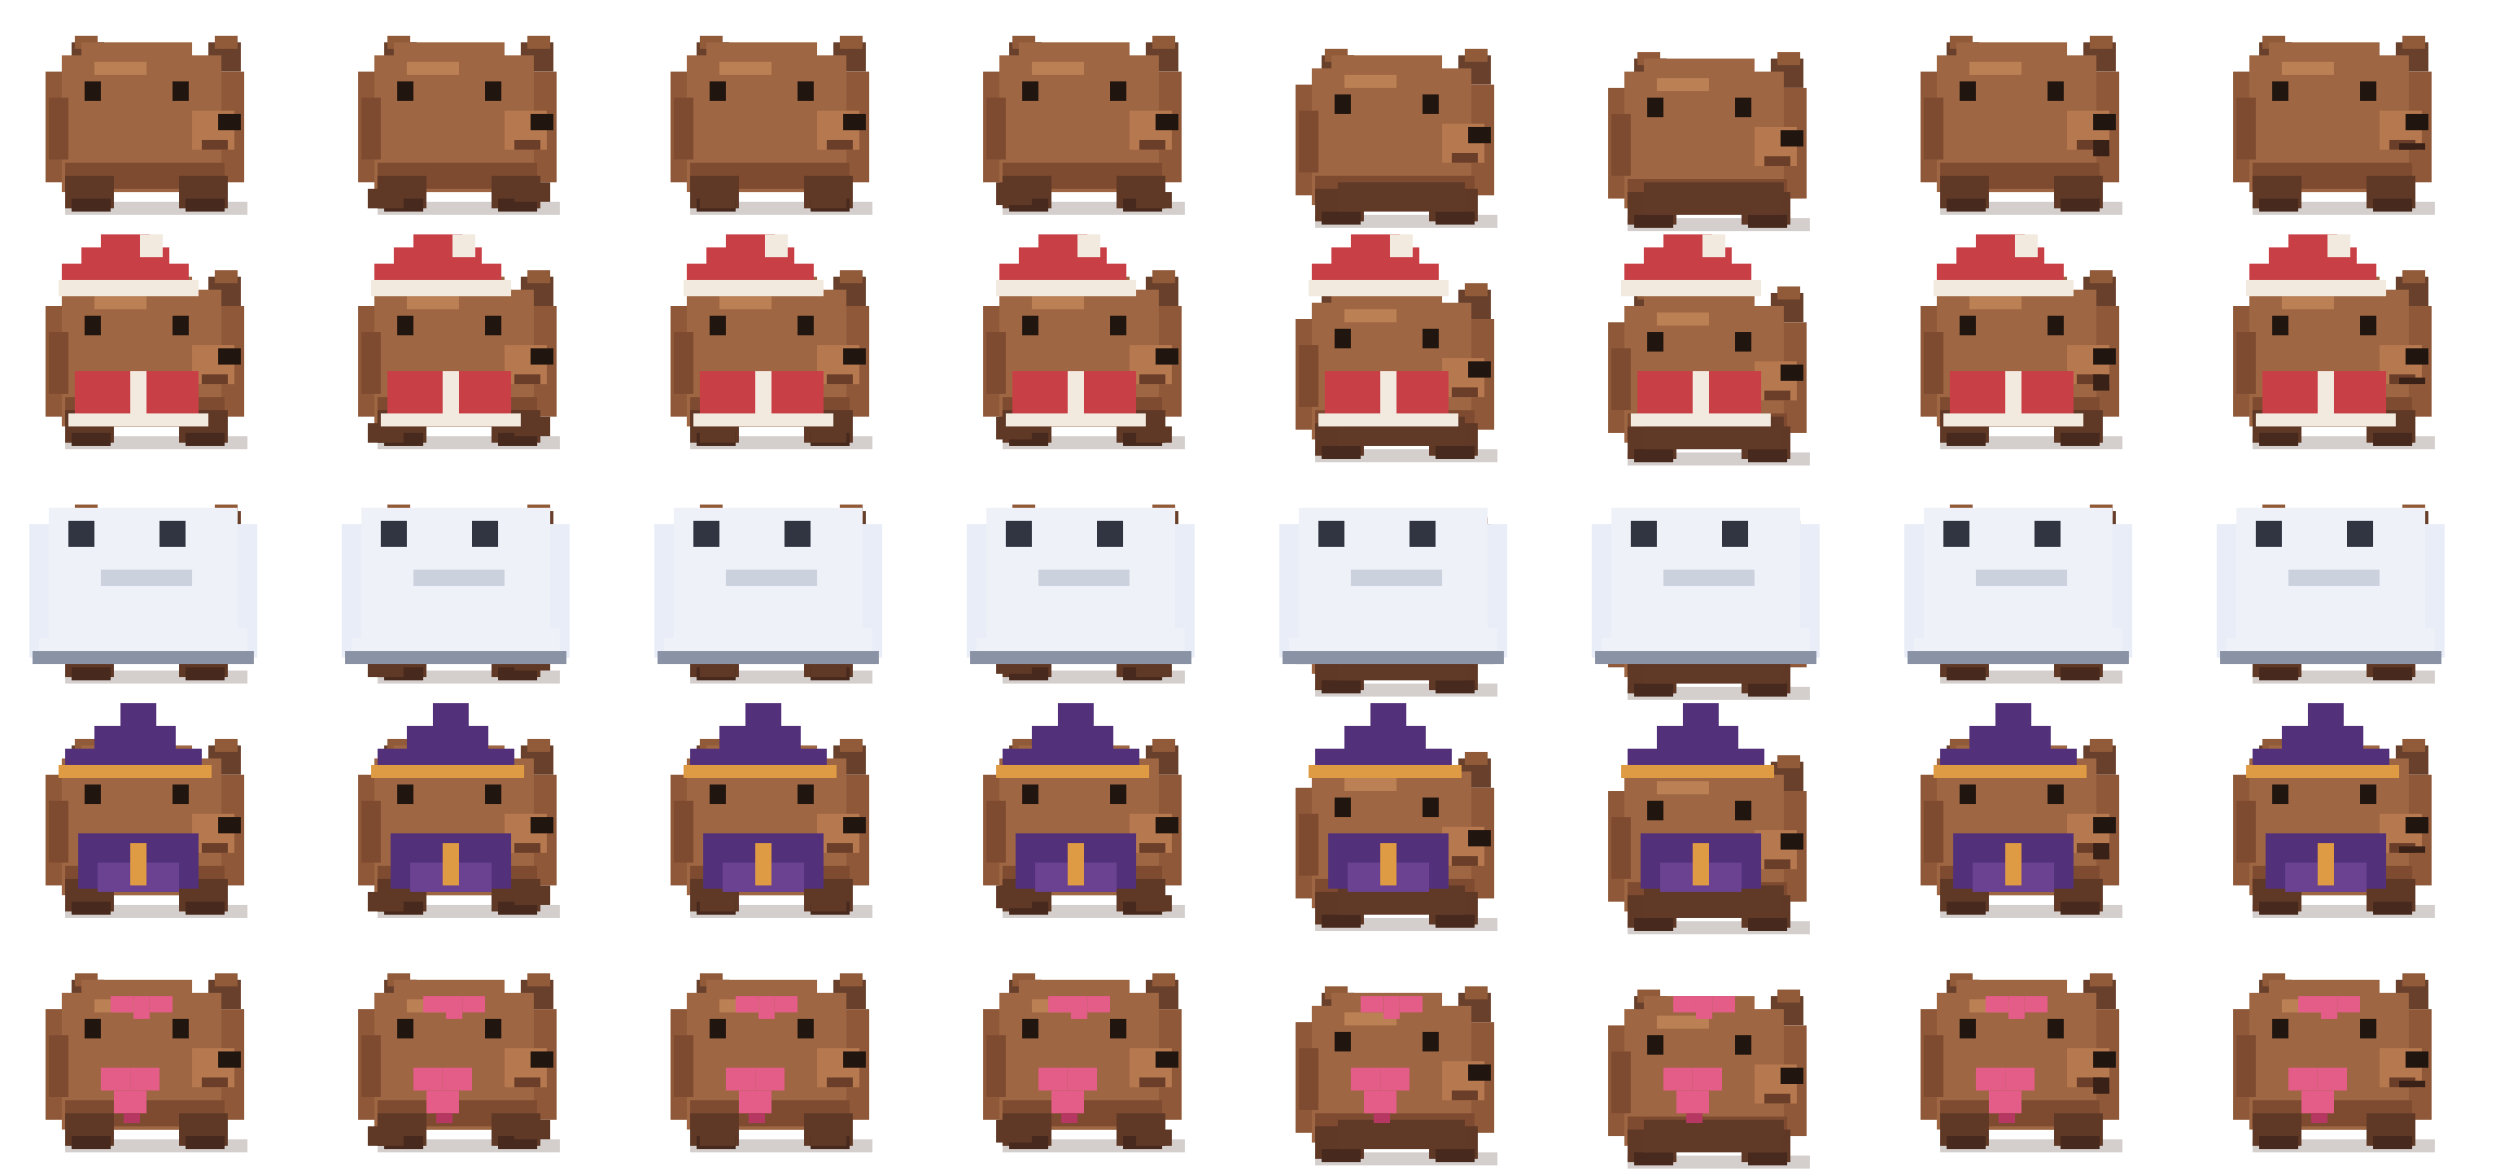
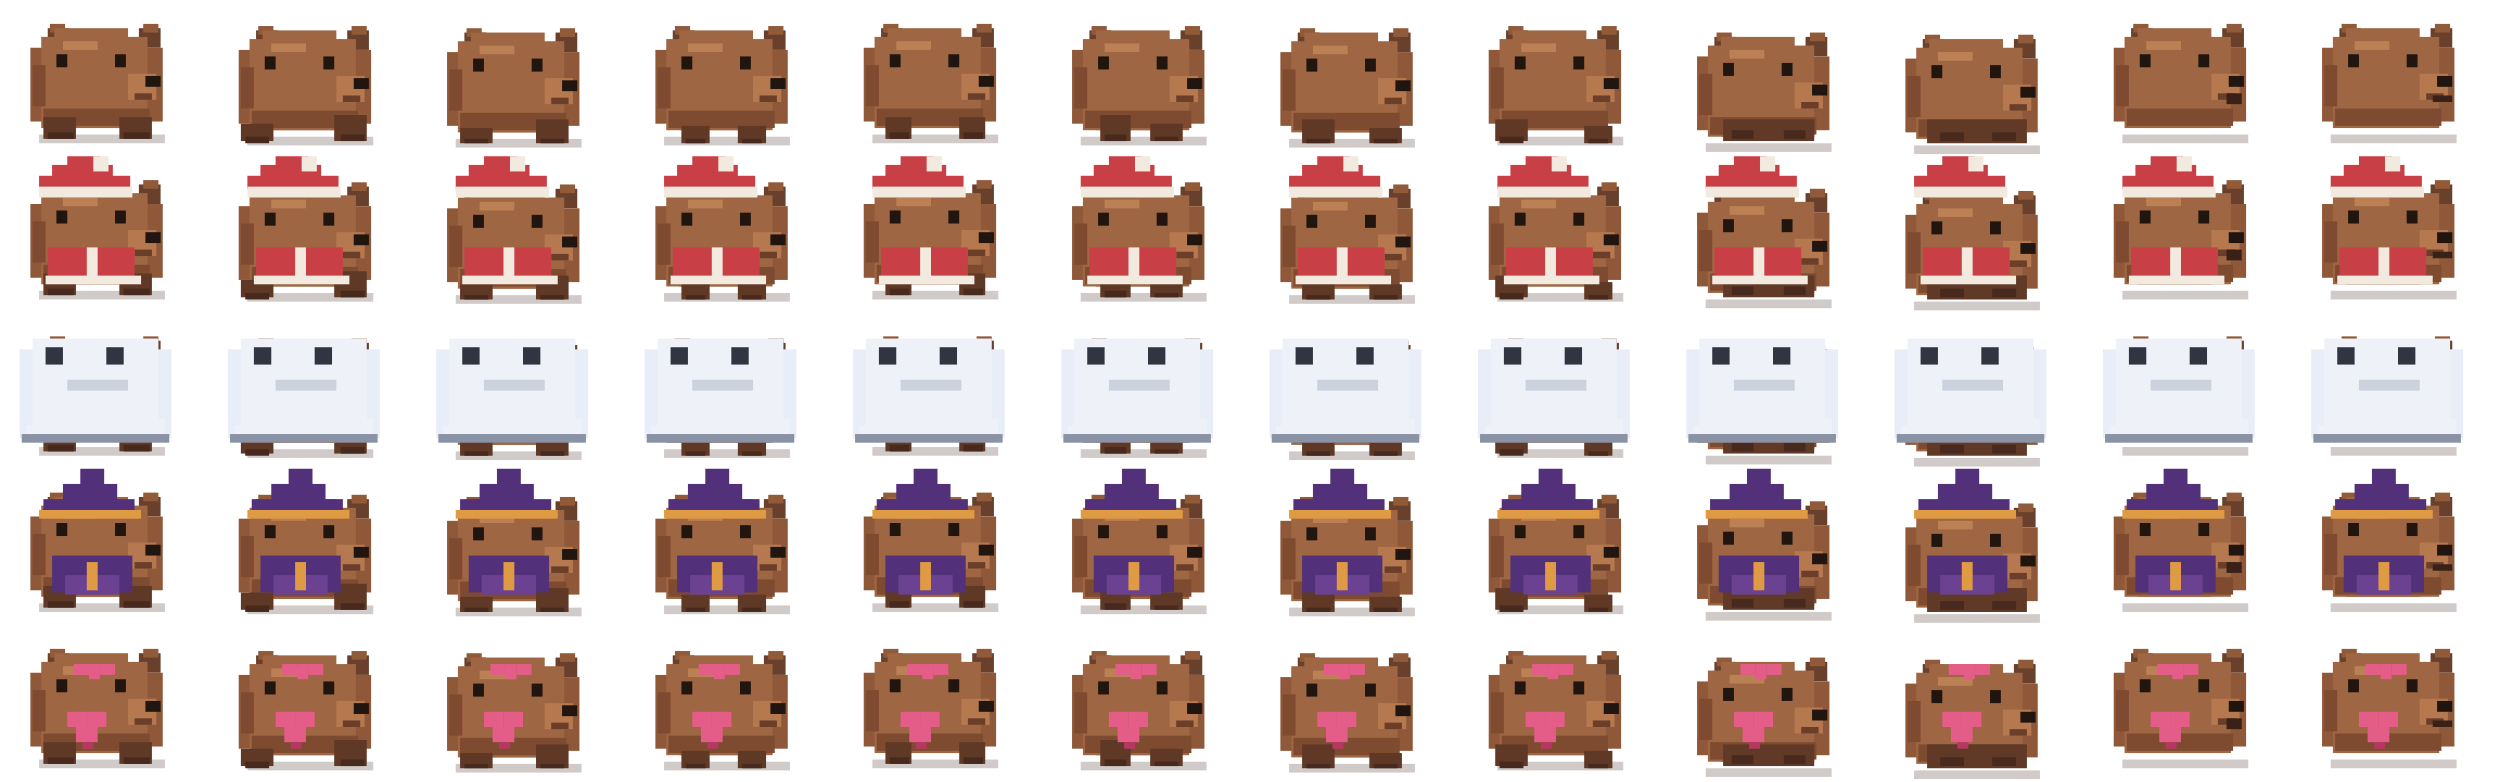
- <svg xmlns="http://www.w3.org/2000/svg" width="768" height="360" viewBox="0 0 768 360">
+ <svg xmlns="http://www.w3.org/2000/svg" width="1152" height="360" viewBox="0 0 1152 360">
  <defs>
-     <g id="base">
-       <rect x="20" y="62" width="56" height="4" fill="#3a2418" opacity=".22" />
+     <g id="core">
+       <rect x="18" y="62" width="58" height="4" fill="#39251b" opacity=".24" />
      <rect x="22" y="13" width="10" height="9" fill="#68402b" />
      <rect x="23" y="11" width="7" height="4" fill="#915a39" />
      <rect x="64" y="13" width="10" height="9" fill="#68402b" />
      <rect x="66" y="11" width="7" height="4" fill="#915a39" />
      <rect x="14" y="22" width="61" height="34" fill="#8f5939" />
      <rect x="19" y="17" width="49" height="42" fill="#9e6642" />
      <rect x="25" y="13" width="34" height="46" fill="#9e6642" />
      <rect x="20" y="50" width="49" height="8" fill="#7e4b31" />
      <rect x="15" y="30" width="6" height="19" fill="#7e4b31" />
      <rect x="26" y="25" width="5" height="6" fill="#21150f" />
      <rect x="53" y="25" width="5" height="6" fill="#21150f" />
      <rect x="59" y="34" width="13" height="12" fill="#b6784e" />
      <rect x="67" y="35" width="7" height="5" fill="#21150f" />
      <rect x="62" y="43" width="8" height="3" fill="#6a3e29" />
+       <rect x="29" y="19" width="16" height="4" fill="#c98b5d" opacity=".7" />
+     </g>
+     <g id="walk0">
+       <use href="#core" />
      <rect x="20" y="54" width="15" height="10" fill="#5f3826" />
      <rect x="55" y="54" width="15" height="10" fill="#5f3826" />
-       <rect x="22" y="61" width="12" height="4" fill="#47291d" />
-       <rect x="57" y="61" width="12" height="4" fill="#47291d" />
-       <rect x="29" y="19" width="16" height="4" fill="#c98b5d" opacity=".7" />
-     </g>
-     <g id="walk0">
-       <use href="#base" />
+       <rect x="22" y="61" width="12" height="3" fill="#47291d" />
+       <rect x="57" y="61" width="12" height="3" fill="#47291d" />
    </g>
    <g id="walk1">
-       <use href="#base" />
-       <rect x="17" y="58" width="11" height="6" fill="#5f3826" />
-       <rect x="62" y="56" width="11" height="6" fill="#5f3826" />
+       <use href="#core" transform="translate(0,1)" />
+       <rect x="15" y="57" width="15" height="8" fill="#5f3826" />
+       <rect x="58" y="53" width="15" height="12" fill="#5f3826" />
+       <rect x="17" y="63" width="11" height="3" fill="#47291d" />
+       <rect x="61" y="62" width="11" height="3" fill="#47291d" />
    </g>
    <g id="walk2">
-       <use href="#base" />
-       <rect x="23" y="57" width="11" height="7" fill="#5f3826" />
-       <rect x="57" y="57" width="11" height="7" fill="#5f3826" />
+       <use href="#core" transform="translate(0,2)" />
+       <rect x="20" y="59" width="15" height="7" fill="#5f3826" />
+       <rect x="55" y="55" width="15" height="11" fill="#5f3826" />
+       <rect x="22" y="64" width="11" height="2" fill="#47291d" />
+       <rect x="57" y="64" width="11" height="2" fill="#47291d" />
    </g>
    <g id="walk3">
-       <use href="#base" />
-       <rect x="18" y="56" width="11" height="7" fill="#5f3826" />
-       <rect x="61" y="59" width="11" height="5" fill="#5f3826" />
+       <use href="#core" transform="translate(0,1)" />
+       <rect x="26" y="58" width="13" height="8" fill="#5f3826" />
+       <rect x="52" y="58" width="13" height="8" fill="#5f3826" />
+       <rect x="28" y="64" width="9" height="2" fill="#47291d" />
+       <rect x="54" y="64" width="9" height="2" fill="#47291d" />
+     </g>
+     <g id="walk4">
+       <use href="#core" />
+       <rect x="24" y="54" width="12" height="10" fill="#5f3826" />
+       <rect x="58" y="54" width="12" height="10" fill="#5f3826" />
+       <rect x="26" y="61" width="9" height="3" fill="#47291d" />
+       <rect x="60" y="61" width="9" height="3" fill="#47291d" />
+     </g>
+     <g id="walk5">
+       <use href="#core" transform="translate(0,1)" />
+       <rect x="27" y="53" width="14" height="12" fill="#5f3826" />
+       <rect x="50" y="57" width="15" height="8" fill="#5f3826" />
+       <rect x="29" y="62" width="10" height="3" fill="#47291d" />
+       <rect x="52" y="63" width="11" height="2" fill="#47291d" />
+     </g>
+     <g id="walk6">
+       <use href="#core" transform="translate(0,2)" />
+       <rect x="24" y="55" width="15" height="11" fill="#5f3826" />
+       <rect x="55" y="59" width="15" height="7" fill="#5f3826" />
+       <rect x="26" y="64" width="11" height="2" fill="#47291d" />
+       <rect x="57" y="64" width="11" height="2" fill="#47291d" />
+     </g>
+     <g id="walk7">
+       <use href="#core" transform="translate(0,1)" />
+       <rect x="17" y="55" width="15" height="10" fill="#5f3826" />
+       <rect x="58" y="58" width="13" height="8" fill="#5f3826" />
+       <rect x="19" y="63" width="11" height="3" fill="#47291d" />
+       <rect x="60" y="64" width="9" height="2" fill="#47291d" />
    </g>
    <g id="sit0">
-       <use href="#base" transform="translate(0,4)" />
-       <rect x="27" y="56" width="39" height="9" fill="#603927" />
+       <use href="#core" transform="translate(0,4)" />
+       <rect x="26" y="55" width="42" height="10" fill="#603927" />
+       <rect x="30" y="60" width="10" height="4" fill="#47291d" />
+       <rect x="54" y="60" width="10" height="4" fill="#47291d" />
    </g>
    <g id="sit1">
-       <use href="#base" transform="translate(0,5)" />
-       <rect x="25" y="56" width="43" height="10" fill="#603927" />
+       <use href="#core" transform="translate(0,5)" />
+       <rect x="24" y="55" width="46" height="11" fill="#603927" />
+       <rect x="30" y="61" width="11" height="4" fill="#47291d" />
+       <rect x="54" y="61" width="11" height="4" fill="#47291d" />
    </g>
    <g id="talk0">
-       <use href="#base" />
-       <rect x="67" y="43" width="5" height="5" fill="#3a2117" />
+       <use href="#core" />
+       <rect x="66" y="43" width="7" height="5" fill="#3a2117" />
    </g>
    <g id="talk1">
-       <use href="#base" />
-       <rect x="65" y="44" width="8" height="2" fill="#3a2117" />
+       <use href="#core" />
+       <rect x="65" y="44" width="9" height="3" fill="#3a2117" />
+     </g>
+     <g id="frame-row">
+       <use href="#walk0" x="0" />
+       <use href="#walk1" x="96" />
+       <use href="#walk2" x="192" />
+       <use href="#walk3" x="288" />
+       <use href="#walk4" x="384" />
+       <use href="#walk5" x="480" />
+       <use href="#walk6" x="576" />
+       <use href="#walk7" x="672" />
+       <use href="#sit0" x="768" />
+       <use href="#sit1" x="864" />
+       <use href="#talk0" x="960" />
+       <use href="#talk1" x="1056" />
    </g>
    <g id="santa">
-       <rect x="19" y="9" width="39" height="6" fill="#c83f46" />
-       <rect x="25" y="4" width="27" height="7" fill="#c83f46" />
+       <rect x="18" y="9" width="42" height="6" fill="#c83f46" />
+       <rect x="24" y="4" width="28" height="7" fill="#c83f46" />
      <rect x="31" y="0" width="15" height="6" fill="#c83f46" />
      <rect x="18" y="14" width="43" height="5" fill="#f2e9df" />
      <rect x="43" y="0" width="7" height="7" fill="#f2e9df" />
-       <rect x="23" y="42" width="38" height="16" fill="#c83f46" />
+       <rect x="22" y="42" width="40" height="16" fill="#c83f46" />
      <rect x="40" y="42" width="5" height="16" fill="#f2e9df" />
-       <rect x="21" y="55" width="43" height="4" fill="#f2e9df" />
+       <rect x="21" y="55" width="44" height="4" fill="#f2e9df" />
    </g>
    <g id="ghost">
      <rect x="9" y="17" width="70" height="41" fill="#e8edf7" />
      <rect x="15" y="12" width="58" height="44" fill="#eef1f8" />
      <rect x="21" y="16" width="8" height="8" fill="#303541" />
      <rect x="49" y="16" width="8" height="8" fill="#303541" />
      <rect x="31" y="31" width="28" height="5" fill="#cbd1dd" />
      <rect x="12" y="52" width="12" height="6" fill="#eef1f8" />
      <rect x="28" y="49" width="13" height="9" fill="#eef1f8" />
      <rect x="46" y="51" width="12" height="7" fill="#eef1f8" />
      <rect x="63" y="49" width="13" height="9" fill="#eef1f8" />
      <rect x="10" y="56" width="68" height="4" fill="#8a93a5" />
    </g>
    <g id="witch">
      <rect x="20" y="14" width="42" height="6" fill="#53317a" />
      <rect x="29" y="7" width="25" height="10" fill="#53317a" />
      <rect x="37" y="0" width="11" height="9" fill="#53317a" />
      <rect x="18" y="19" width="47" height="4" fill="#df9b43" />
      <rect x="24" y="40" width="37" height="17" fill="#53317a" />
      <rect x="30" y="49" width="25" height="9" fill="#6b4192" />
      <rect x="40" y="43" width="5" height="13" fill="#df9b43" />
    </g>
    <g id="valentine">
      <rect x="31" y="40" width="9" height="7" fill="#e45c88" />
      <rect x="40" y="40" width="9" height="7" fill="#e45c88" />
      <rect x="35" y="47" width="10" height="7" fill="#e45c88" />
      <rect x="38" y="54" width="5" height="3" fill="#b63862" />
      <rect x="41" y="18" width="5" height="7" fill="#e45c88" />
      <rect x="34" y="18" width="7" height="5" fill="#e45c88" />
      <rect x="46" y="18" width="7" height="5" fill="#e45c88" />
    </g>
-     <g id="frame-row">
-       <use href="#walk0" x="0" />
-       <use href="#walk1" x="96" />
-       <use href="#walk2" x="192" />
-       <use href="#walk3" x="288" />
-       <use href="#sit0" x="384" />
-       <use href="#sit1" x="480" />
-       <use href="#talk0" x="576" />
-       <use href="#talk1" x="672" />
-     </g>
  </defs>
  <g transform="translate(0,0)">
    <use href="#frame-row" />
  </g>
  <g transform="translate(0,72)">
    <use href="#frame-row" />
-     <g transform="translate(0,0)">
-       <use href="#santa" />
-     </g>
-     <g transform="translate(96,0)">
-       <use href="#santa" />
-     </g>
-     <g transform="translate(192,0)">
-       <use href="#santa" />
-     </g>
-     <g transform="translate(288,0)">
-       <use href="#santa" />
-     </g>
-     <g transform="translate(384,0)">
-       <use href="#santa" />
-     </g>
-     <g transform="translate(480,0)">
-       <use href="#santa" />
-     </g>
-     <g transform="translate(576,0)">
-       <use href="#santa" />
-     </g>
-     <g transform="translate(672,0)">
-       <use href="#santa" />
-     </g>
+     <use href="#santa" x="0" />
+     <use href="#santa" x="96" />
+     <use href="#santa" x="192" />
+     <use href="#santa" x="288" />
+     <use href="#santa" x="384" />
+     <use href="#santa" x="480" />
+     <use href="#santa" x="576" />
+     <use href="#santa" x="672" />
+     <use href="#santa" x="768" />
+     <use href="#santa" x="864" />
+     <use href="#santa" x="960" />
+     <use href="#santa" x="1056" />
  </g>
  <g transform="translate(0,144)">
    <use href="#frame-row" />
-     <g transform="translate(0,0)">
-       <use href="#ghost" />
-     </g>
-     <g transform="translate(96,0)">
-       <use href="#ghost" />
-     </g>
-     <g transform="translate(192,0)">
-       <use href="#ghost" />
-     </g>
-     <g transform="translate(288,0)">
-       <use href="#ghost" />
-     </g>
-     <g transform="translate(384,0)">
-       <use href="#ghost" />
-     </g>
-     <g transform="translate(480,0)">
-       <use href="#ghost" />
-     </g>
-     <g transform="translate(576,0)">
-       <use href="#ghost" />
-     </g>
-     <g transform="translate(672,0)">
-       <use href="#ghost" />
-     </g>
+     <use href="#ghost" x="0" />
+     <use href="#ghost" x="96" />
+     <use href="#ghost" x="192" />
+     <use href="#ghost" x="288" />
+     <use href="#ghost" x="384" />
+     <use href="#ghost" x="480" />
+     <use href="#ghost" x="576" />
+     <use href="#ghost" x="672" />
+     <use href="#ghost" x="768" />
+     <use href="#ghost" x="864" />
+     <use href="#ghost" x="960" />
+     <use href="#ghost" x="1056" />
  </g>
  <g transform="translate(0,216)">
    <use href="#frame-row" />
-     <g transform="translate(0,0)">
-       <use href="#witch" />
-     </g>
-     <g transform="translate(96,0)">
-       <use href="#witch" />
-     </g>
-     <g transform="translate(192,0)">
-       <use href="#witch" />
-     </g>
-     <g transform="translate(288,0)">
-       <use href="#witch" />
-     </g>
-     <g transform="translate(384,0)">
-       <use href="#witch" />
-     </g>
-     <g transform="translate(480,0)">
-       <use href="#witch" />
-     </g>
-     <g transform="translate(576,0)">
-       <use href="#witch" />
-     </g>
-     <g transform="translate(672,0)">
-       <use href="#witch" />
-     </g>
+     <use href="#witch" x="0" />
+     <use href="#witch" x="96" />
+     <use href="#witch" x="192" />
+     <use href="#witch" x="288" />
+     <use href="#witch" x="384" />
+     <use href="#witch" x="480" />
+     <use href="#witch" x="576" />
+     <use href="#witch" x="672" />
+     <use href="#witch" x="768" />
+     <use href="#witch" x="864" />
+     <use href="#witch" x="960" />
+     <use href="#witch" x="1056" />
  </g>
  <g transform="translate(0,288)">
    <use href="#frame-row" />
-     <g transform="translate(0,0)">
-       <use href="#valentine" />
-     </g>
-     <g transform="translate(96,0)">
-       <use href="#valentine" />
-     </g>
-     <g transform="translate(192,0)">
-       <use href="#valentine" />
-     </g>
-     <g transform="translate(288,0)">
-       <use href="#valentine" />
-     </g>
-     <g transform="translate(384,0)">
-       <use href="#valentine" />
-     </g>
-     <g transform="translate(480,0)">
-       <use href="#valentine" />
-     </g>
-     <g transform="translate(576,0)">
-       <use href="#valentine" />
-     </g>
-     <g transform="translate(672,0)">
-       <use href="#valentine" />
-     </g>
+     <use href="#valentine" x="0" />
+     <use href="#valentine" x="96" />
+     <use href="#valentine" x="192" />
+     <use href="#valentine" x="288" />
+     <use href="#valentine" x="384" />
+     <use href="#valentine" x="480" />
+     <use href="#valentine" x="576" />
+     <use href="#valentine" x="672" />
+     <use href="#valentine" x="768" />
+     <use href="#valentine" x="864" />
+     <use href="#valentine" x="960" />
+     <use href="#valentine" x="1056" />
  </g>
</svg>
